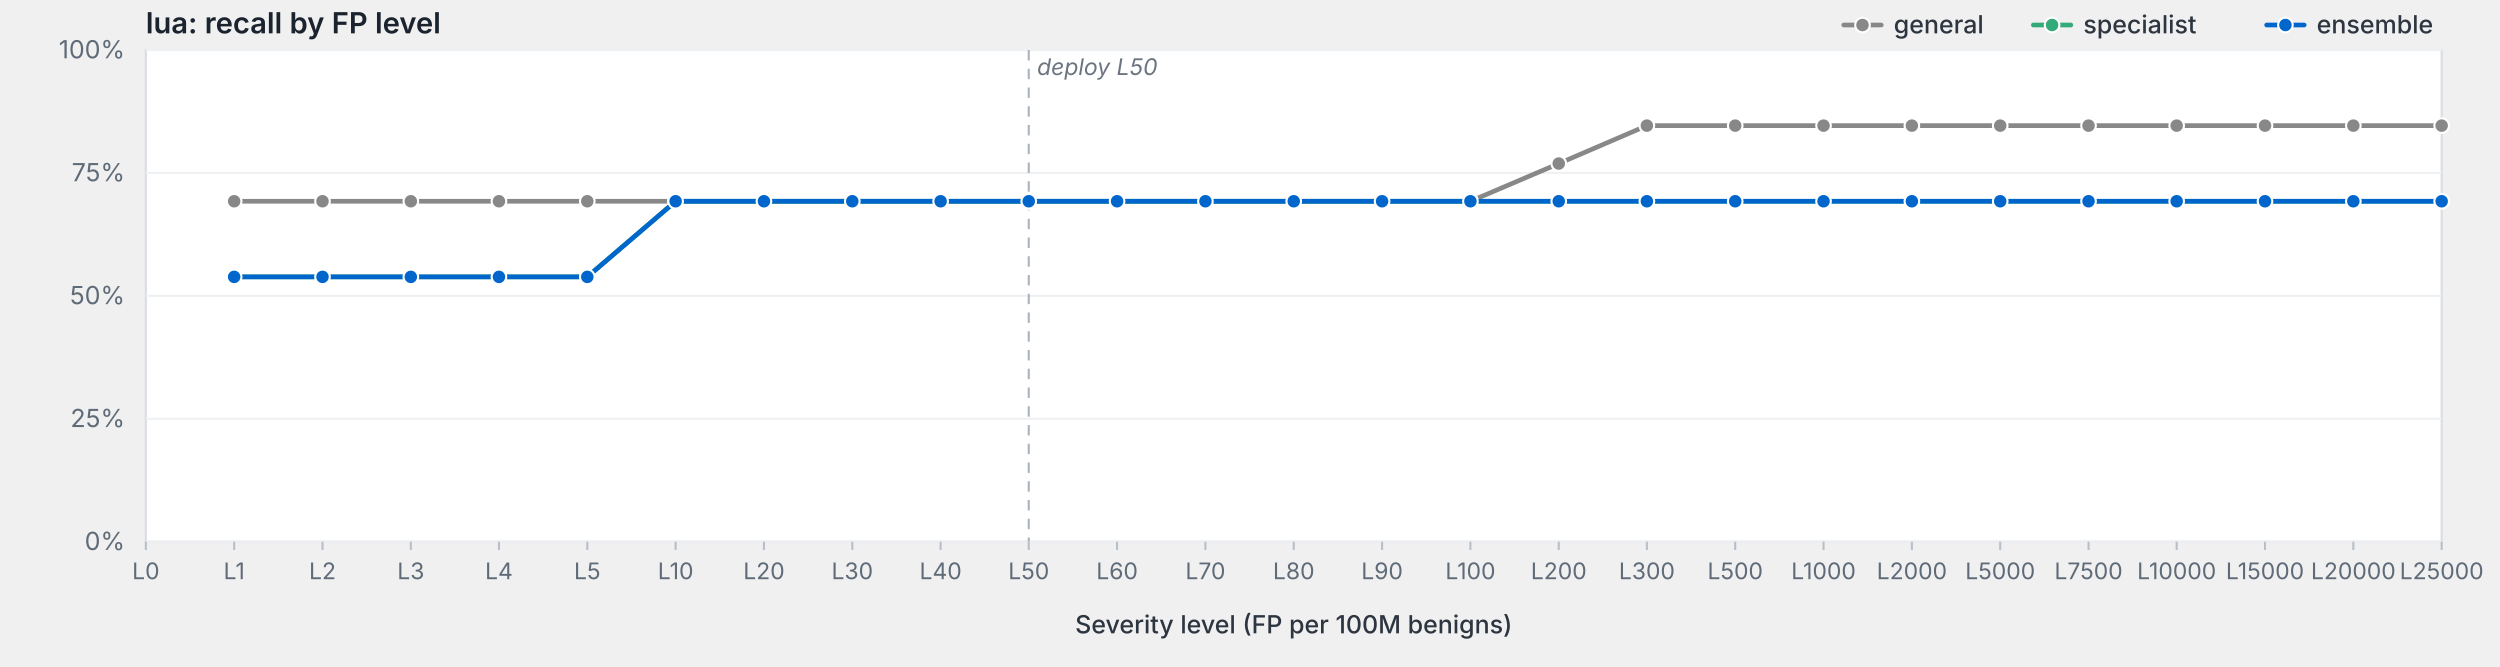
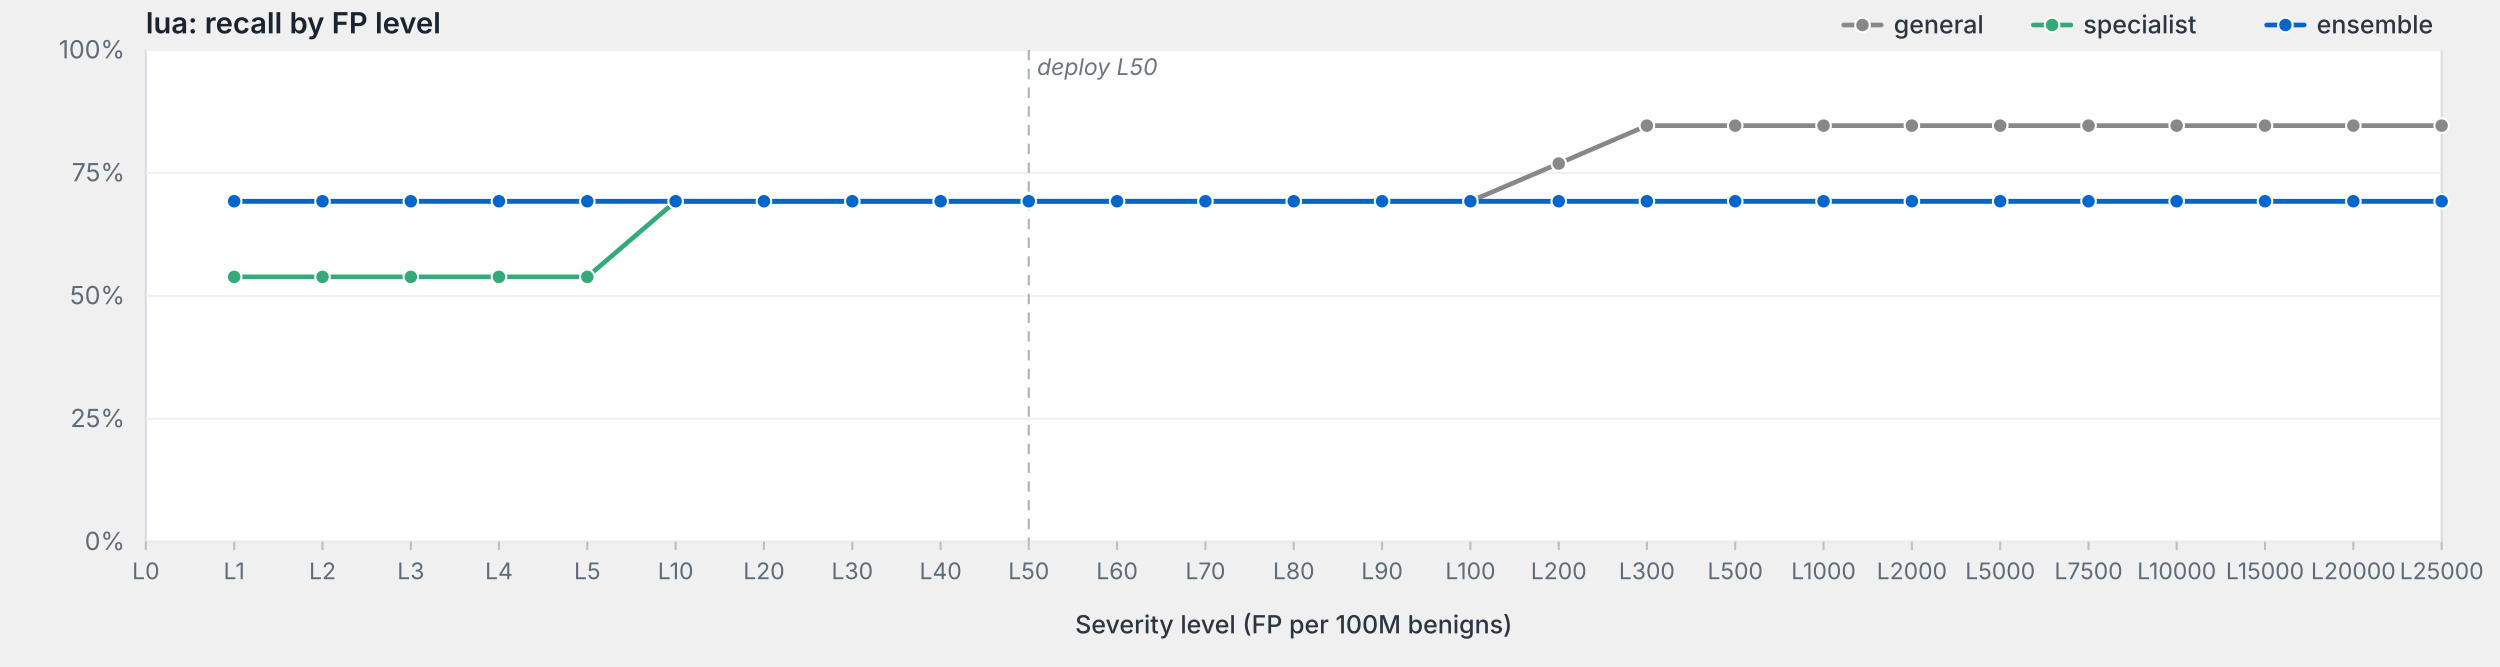
<svg xmlns="http://www.w3.org/2000/svg" viewBox="0 0 1200 320" width="1200" height="320" preserveAspectRatio="xMidYMid meet" role="img" aria-label="lua: recall by FP level">
  <style>svg { background: #fdfdfd; }.frame { fill: #fff; stroke: #d8dde3; stroke-width: 1; }.grid { stroke: #eef0f3; stroke-width: 1; }.tick { stroke: #b8bfc7; stroke-width: 1; }.axis-label { fill: #5f6b78; font-family: -apple-system, BlinkMacSystemFont, "Segoe UI", system-ui, sans-serif; font-size: 12px; }.x-label { fill: #5f6b78; font-family: -apple-system, BlinkMacSystemFont, "Segoe UI", system-ui, sans-serif; font-size: 11px; }.axis-title { fill: #2d3540; font-family: -apple-system, BlinkMacSystemFont, "Segoe UI", system-ui, sans-serif; font-size: 12px; font-weight: 500; }.title { fill: #1a232e; font-family: -apple-system, BlinkMacSystemFont, "Segoe UI", system-ui, sans-serif; font-size: 14px; font-weight: 600; }.deploy-marker { stroke: #aab2bd; stroke-width: 1; stroke-dasharray: 5,4; }.deploy-label { fill: #6b7480; font-family: -apple-system, BlinkMacSystemFont, "Segoe UI", system-ui, sans-serif; font-size: 11px; font-style: italic; }.curve { fill: none; stroke-width: 2.25; stroke-linejoin: round; stroke-linecap: round; }.marker { stroke: #fff; stroke-width: 1; }.legend-text { fill: #2d3540; font-family: -apple-system, BlinkMacSystemFont, "Segoe UI", system-ui, sans-serif; font-size: 12px; font-weight: 500; }</style>
  <text class="title" x="70" y="16">lua: recall by FP level</text>
  <rect class="frame" x="70" y="24" width="1102" height="236" />
  <line class="grid" x1="70" y1="260.0" x2="1172" y2="260.0" />
  <text class="axis-label" x="60" y="264.0" text-anchor="end">0%</text>
  <line class="grid" x1="70" y1="201.0" x2="1172" y2="201.0" />
  <text class="axis-label" x="60" y="205.0" text-anchor="end">25%</text>
  <line class="grid" x1="70" y1="142.0" x2="1172" y2="142.0" />
  <text class="axis-label" x="60" y="146.0" text-anchor="end">50%</text>
  <line class="grid" x1="70" y1="83.0" x2="1172" y2="83.0" />
  <text class="axis-label" x="60" y="87.0" text-anchor="end">75%</text>
  <line class="grid" x1="70" y1="24.0" x2="1172" y2="24.0" />
  <text class="axis-label" x="60" y="28.0" text-anchor="end">100%</text>
  <line class="deploy-marker" x1="493.8" y1="24" x2="493.8" y2="260" />
  <text class="deploy-label" x="497.8" y="36" text-anchor="start">deploy L50</text>
  <line class="tick" x1="70.0" y1="260" x2="70.0" y2="264" />
  <text class="x-label" x="70.0" y="278" text-anchor="middle">L0</text>
  <line class="tick" x1="112.4" y1="260" x2="112.4" y2="264" />
  <text class="x-label" x="112.4" y="278" text-anchor="middle">L1</text>
  <line class="tick" x1="154.8" y1="260" x2="154.8" y2="264" />
  <text class="x-label" x="154.8" y="278" text-anchor="middle">L2</text>
  <line class="tick" x1="197.2" y1="260" x2="197.2" y2="264" />
  <text class="x-label" x="197.2" y="278" text-anchor="middle">L3</text>
  <line class="tick" x1="239.5" y1="260" x2="239.5" y2="264" />
  <text class="x-label" x="239.5" y="278" text-anchor="middle">L4</text>
  <line class="tick" x1="281.9" y1="260" x2="281.9" y2="264" />
  <text class="x-label" x="281.9" y="278" text-anchor="middle">L5</text>
  <line class="tick" x1="324.3" y1="260" x2="324.3" y2="264" />
  <text class="x-label" x="324.3" y="278" text-anchor="middle">L10</text>
  <line class="tick" x1="366.7" y1="260" x2="366.7" y2="264" />
  <text class="x-label" x="366.7" y="278" text-anchor="middle">L20</text>
  <line class="tick" x1="409.1" y1="260" x2="409.1" y2="264" />
  <text class="x-label" x="409.1" y="278" text-anchor="middle">L30</text>
  <line class="tick" x1="451.5" y1="260" x2="451.5" y2="264" />
  <text class="x-label" x="451.5" y="278" text-anchor="middle">L40</text>
  <line class="tick" x1="493.8" y1="260" x2="493.8" y2="264" />
  <text class="x-label" x="493.8" y="278" text-anchor="middle">L50</text>
  <line class="tick" x1="536.2" y1="260" x2="536.2" y2="264" />
  <text class="x-label" x="536.2" y="278" text-anchor="middle">L60</text>
  <line class="tick" x1="578.6" y1="260" x2="578.6" y2="264" />
  <text class="x-label" x="578.6" y="278" text-anchor="middle">L70</text>
  <line class="tick" x1="621.0" y1="260" x2="621.0" y2="264" />
  <text class="x-label" x="621.0" y="278" text-anchor="middle">L80</text>
  <line class="tick" x1="663.4" y1="260" x2="663.4" y2="264" />
  <text class="x-label" x="663.4" y="278" text-anchor="middle">L90</text>
  <line class="tick" x1="705.8" y1="260" x2="705.8" y2="264" />
  <text class="x-label" x="705.8" y="278" text-anchor="middle">L100</text>
  <line class="tick" x1="748.2" y1="260" x2="748.2" y2="264" />
  <text class="x-label" x="748.2" y="278" text-anchor="middle">L200</text>
  <line class="tick" x1="790.5" y1="260" x2="790.5" y2="264" />
  <text class="x-label" x="790.5" y="278" text-anchor="middle">L300</text>
  <line class="tick" x1="832.9" y1="260" x2="832.9" y2="264" />
  <text class="x-label" x="832.9" y="278" text-anchor="middle">L500</text>
  <line class="tick" x1="875.3" y1="260" x2="875.3" y2="264" />
  <text class="x-label" x="875.3" y="278" text-anchor="middle">L1000</text>
  <line class="tick" x1="917.7" y1="260" x2="917.7" y2="264" />
  <text class="x-label" x="917.7" y="278" text-anchor="middle">L2000</text>
  <line class="tick" x1="960.1" y1="260" x2="960.1" y2="264" />
  <text class="x-label" x="960.1" y="278" text-anchor="middle">L5000</text>
  <line class="tick" x1="1002.5" y1="260" x2="1002.5" y2="264" />
  <text class="x-label" x="1002.5" y="278" text-anchor="middle">L7500</text>
  <line class="tick" x1="1044.8" y1="260" x2="1044.8" y2="264" />
  <text class="x-label" x="1044.8" y="278" text-anchor="middle">L10000</text>
  <line class="tick" x1="1087.2" y1="260" x2="1087.2" y2="264" />
  <text class="x-label" x="1087.2" y="278" text-anchor="middle">L15000</text>
  <line class="tick" x1="1129.6" y1="260" x2="1129.6" y2="264" />
  <text class="x-label" x="1129.6" y="278" text-anchor="middle">L20000</text>
  <line class="tick" x1="1172.0" y1="260" x2="1172.0" y2="264" />
  <text class="x-label" x="1172.0" y="278" text-anchor="middle">L25000</text>
  <text class="axis-title" x="621.0" y="304" text-anchor="middle">Severity level (FP per 100M benigns)</text>
  <path class="curve" d="M112.4,96.6 L154.8,96.6 L197.2,96.6 L239.5,96.6 L281.9,96.6 L324.3,96.6 L366.7,96.6 L409.1,96.6 L451.5,96.6 L493.8,96.6 L536.2,96.6 L578.6,96.6 L621.0,96.6 L663.4,96.6 L705.8,96.6 L748.2,78.5 L790.5,60.3 L832.9,60.3 L875.3,60.3 L917.7,60.3 L960.1,60.3 L1002.5,60.3 L1044.8,60.3 L1087.2,60.3 L1129.6,60.3 L1172.0,60.3" stroke="#888" />
  <circle class="marker" cx="112.4" cy="96.6" r="3.5" fill="#888" />
  <circle class="marker" cx="154.8" cy="96.6" r="3.5" fill="#888" />
  <circle class="marker" cx="197.2" cy="96.6" r="3.5" fill="#888" />
  <circle class="marker" cx="239.5" cy="96.6" r="3.5" fill="#888" />
  <circle class="marker" cx="281.9" cy="96.6" r="3.5" fill="#888" />
  <circle class="marker" cx="324.3" cy="96.6" r="3.5" fill="#888" />
  <circle class="marker" cx="366.7" cy="96.6" r="3.5" fill="#888" />
  <circle class="marker" cx="409.1" cy="96.6" r="3.5" fill="#888" />
  <circle class="marker" cx="451.5" cy="96.6" r="3.5" fill="#888" />
  <circle class="marker" cx="493.8" cy="96.6" r="3.5" fill="#888" />
  <circle class="marker" cx="536.2" cy="96.6" r="3.5" fill="#888" />
  <circle class="marker" cx="578.6" cy="96.6" r="3.5" fill="#888" />
  <circle class="marker" cx="621.0" cy="96.6" r="3.5" fill="#888" />
  <circle class="marker" cx="663.4" cy="96.6" r="3.5" fill="#888" />
  <circle class="marker" cx="705.8" cy="96.6" r="3.5" fill="#888" />
  <circle class="marker" cx="748.2" cy="78.5" r="3.5" fill="#888" />
  <circle class="marker" cx="790.5" cy="60.3" r="3.5" fill="#888" />
  <circle class="marker" cx="832.9" cy="60.3" r="3.5" fill="#888" />
  <circle class="marker" cx="875.3" cy="60.3" r="3.5" fill="#888" />
  <circle class="marker" cx="917.7" cy="60.3" r="3.5" fill="#888" />
  <circle class="marker" cx="960.1" cy="60.3" r="3.5" fill="#888" />
  <circle class="marker" cx="1002.5" cy="60.3" r="3.5" fill="#888" />
  <circle class="marker" cx="1044.8" cy="60.3" r="3.5" fill="#888" />
  <circle class="marker" cx="1087.2" cy="60.3" r="3.5" fill="#888" />
  <circle class="marker" cx="1129.6" cy="60.3" r="3.5" fill="#888" />
  <circle class="marker" cx="1172.0" cy="60.3" r="3.5" fill="#888" />
  <path class="curve" d="M112.4,132.9 L154.8,132.9 L197.2,132.9 L239.5,132.9 L281.9,132.9 L324.3,96.6 L366.7,96.6 L409.1,96.6 L451.5,96.6 L493.8,96.6 L536.2,96.6 L578.6,96.6 L621.0,96.6 L663.4,96.6 L705.8,96.6 L748.2,96.6 L790.5,96.6 L832.9,96.6 L875.3,96.6 L917.7,96.6 L960.1,96.6 L1002.5,96.6 L1044.8,96.6 L1087.2,96.6 L1129.6,96.6 L1172.0,96.6" stroke="#3a7" />
  <circle class="marker" cx="112.4" cy="132.9" r="3.5" fill="#3a7" />
  <circle class="marker" cx="154.8" cy="132.9" r="3.5" fill="#3a7" />
  <circle class="marker" cx="197.2" cy="132.9" r="3.5" fill="#3a7" />
  <circle class="marker" cx="239.5" cy="132.9" r="3.5" fill="#3a7" />
  <circle class="marker" cx="281.9" cy="132.9" r="3.5" fill="#3a7" />
  <circle class="marker" cx="324.3" cy="96.6" r="3.5" fill="#3a7" />
  <circle class="marker" cx="366.7" cy="96.6" r="3.5" fill="#3a7" />
  <circle class="marker" cx="409.1" cy="96.6" r="3.5" fill="#3a7" />
  <circle class="marker" cx="451.5" cy="96.6" r="3.5" fill="#3a7" />
  <circle class="marker" cx="493.8" cy="96.6" r="3.5" fill="#3a7" />
  <circle class="marker" cx="536.2" cy="96.6" r="3.5" fill="#3a7" />
  <circle class="marker" cx="578.6" cy="96.6" r="3.5" fill="#3a7" />
  <circle class="marker" cx="621.0" cy="96.6" r="3.5" fill="#3a7" />
  <circle class="marker" cx="663.4" cy="96.6" r="3.5" fill="#3a7" />
  <circle class="marker" cx="705.8" cy="96.6" r="3.5" fill="#3a7" />
  <circle class="marker" cx="748.2" cy="96.6" r="3.5" fill="#3a7" />
  <circle class="marker" cx="790.5" cy="96.6" r="3.5" fill="#3a7" />
  <circle class="marker" cx="832.9" cy="96.6" r="3.5" fill="#3a7" />
  <circle class="marker" cx="875.3" cy="96.6" r="3.5" fill="#3a7" />
  <circle class="marker" cx="917.7" cy="96.6" r="3.5" fill="#3a7" />
  <circle class="marker" cx="960.1" cy="96.6" r="3.5" fill="#3a7" />
  <circle class="marker" cx="1002.5" cy="96.6" r="3.5" fill="#3a7" />
  <circle class="marker" cx="1044.8" cy="96.6" r="3.5" fill="#3a7" />
  <circle class="marker" cx="1087.2" cy="96.6" r="3.5" fill="#3a7" />
  <circle class="marker" cx="1129.6" cy="96.6" r="3.5" fill="#3a7" />
  <circle class="marker" cx="1172.0" cy="96.6" r="3.5" fill="#3a7" />
-   <path class="curve" d="M112.4,132.9 L154.8,132.9 L197.2,132.9 L239.5,132.9 L281.9,132.9 L324.3,96.6 L366.7,96.6 L409.1,96.6 L451.5,96.6 L493.8,96.6 L536.2,96.6 L578.6,96.6 L621.0,96.6 L663.4,96.6 L705.8,96.6 L748.2,96.6 L790.5,96.6 L832.9,96.6 L875.3,96.6 L917.7,96.6 L960.1,96.6 L1002.5,96.6 L1044.8,96.6 L1087.2,96.6 L1129.6,96.6 L1172.0,96.6" stroke="#06c" />
-   <circle class="marker" cx="112.4" cy="132.9" r="3.5" fill="#06c" />
-   <circle class="marker" cx="154.8" cy="132.9" r="3.5" fill="#06c" />
-   <circle class="marker" cx="197.2" cy="132.9" r="3.5" fill="#06c" />
-   <circle class="marker" cx="239.5" cy="132.9" r="3.5" fill="#06c" />
-   <circle class="marker" cx="281.9" cy="132.9" r="3.5" fill="#06c" />
+   <path class="curve" d="M112.4,96.6 L154.8,96.6 L197.2,96.6 L239.5,96.6 L281.9,96.6 L324.3,96.6 L366.7,96.6 L409.1,96.6 L451.5,96.6 L493.8,96.6 L536.2,96.6 L578.6,96.6 L621.0,96.6 L663.4,96.6 L705.8,96.6 L748.2,96.6 L790.5,96.6 L832.9,96.6 L875.3,96.6 L917.7,96.6 L960.1,96.6 L1002.5,96.6 L1044.8,96.6 L1087.2,96.6 L1129.6,96.6 L1172.0,96.6" stroke="#06c" />
+   <circle class="marker" cx="112.4" cy="96.6" r="3.5" fill="#06c" />
+   <circle class="marker" cx="154.8" cy="96.6" r="3.5" fill="#06c" />
+   <circle class="marker" cx="197.2" cy="96.6" r="3.5" fill="#06c" />
+   <circle class="marker" cx="239.5" cy="96.6" r="3.5" fill="#06c" />
+   <circle class="marker" cx="281.9" cy="96.6" r="3.5" fill="#06c" />
  <circle class="marker" cx="324.3" cy="96.6" r="3.5" fill="#06c" />
  <circle class="marker" cx="366.7" cy="96.6" r="3.5" fill="#06c" />
  <circle class="marker" cx="409.1" cy="96.6" r="3.5" fill="#06c" />
  <circle class="marker" cx="451.5" cy="96.6" r="3.5" fill="#06c" />
  <circle class="marker" cx="493.8" cy="96.6" r="3.5" fill="#06c" />
  <circle class="marker" cx="536.2" cy="96.6" r="3.5" fill="#06c" />
  <circle class="marker" cx="578.6" cy="96.6" r="3.5" fill="#06c" />
  <circle class="marker" cx="621.0" cy="96.6" r="3.5" fill="#06c" />
  <circle class="marker" cx="663.4" cy="96.6" r="3.5" fill="#06c" />
  <circle class="marker" cx="705.8" cy="96.6" r="3.5" fill="#06c" />
  <circle class="marker" cx="748.2" cy="96.6" r="3.5" fill="#06c" />
  <circle class="marker" cx="790.5" cy="96.6" r="3.5" fill="#06c" />
  <circle class="marker" cx="832.9" cy="96.6" r="3.5" fill="#06c" />
  <circle class="marker" cx="875.3" cy="96.6" r="3.5" fill="#06c" />
  <circle class="marker" cx="917.7" cy="96.6" r="3.5" fill="#06c" />
  <circle class="marker" cx="960.1" cy="96.6" r="3.5" fill="#06c" />
  <circle class="marker" cx="1002.5" cy="96.6" r="3.5" fill="#06c" />
  <circle class="marker" cx="1044.8" cy="96.6" r="3.5" fill="#06c" />
  <circle class="marker" cx="1087.2" cy="96.6" r="3.5" fill="#06c" />
  <circle class="marker" cx="1129.6" cy="96.6" r="3.5" fill="#06c" />
  <circle class="marker" cx="1172.0" cy="96.6" r="3.5" fill="#06c" />
  <line x1="1088.0" y1="12.0" x2="1106.0" y2="12.0" stroke="#06c" stroke-width="2.25" stroke-linecap="round" />
  <circle cx="1097.0" cy="12.0" r="3.5" fill="#06c" stroke="#fff" stroke-width="1" />
  <text class="legend-text" x="1112.0" y="16.0">ensemble</text>
  <line x1="976.0" y1="12.0" x2="994.0" y2="12.0" stroke="#3a7" stroke-width="2.25" stroke-linecap="round" />
  <circle cx="985.0" cy="12.0" r="3.5" fill="#3a7" stroke="#fff" stroke-width="1" />
  <text class="legend-text" x="1000.0" y="16.0">specialist</text>
  <line x1="885.0" y1="12.0" x2="903.0" y2="12.0" stroke="#888" stroke-width="2.25" stroke-linecap="round" />
  <circle cx="894.0" cy="12.0" r="3.5" fill="#888" stroke="#fff" stroke-width="1" />
  <text class="legend-text" x="909.0" y="16.0">general</text>
</svg>
